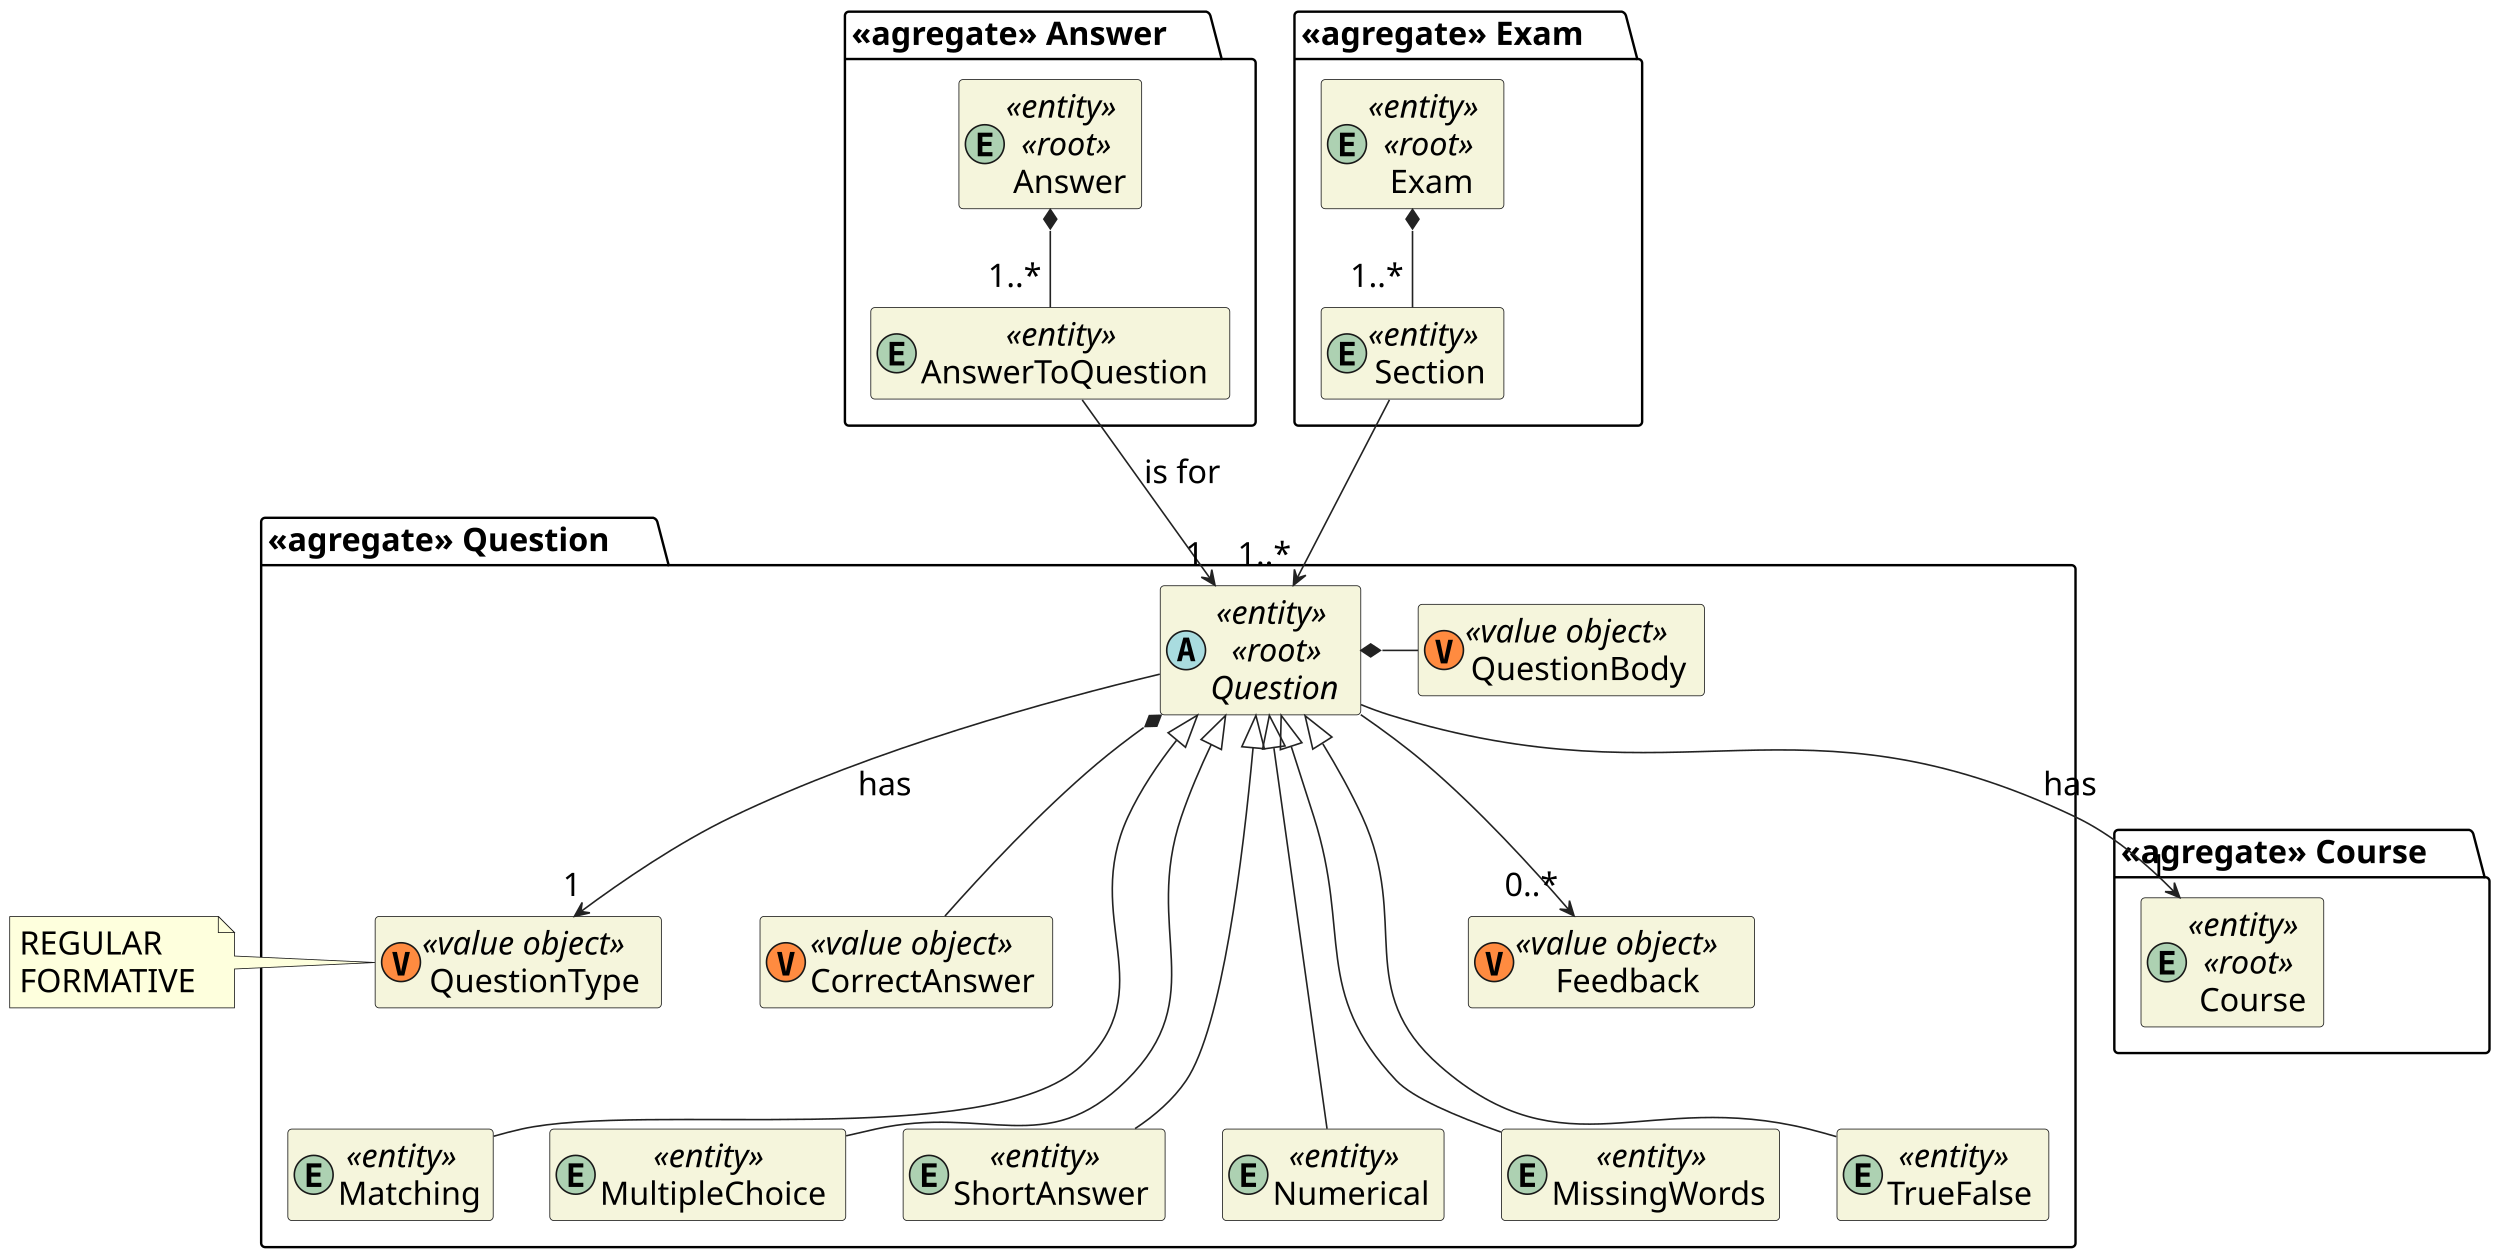
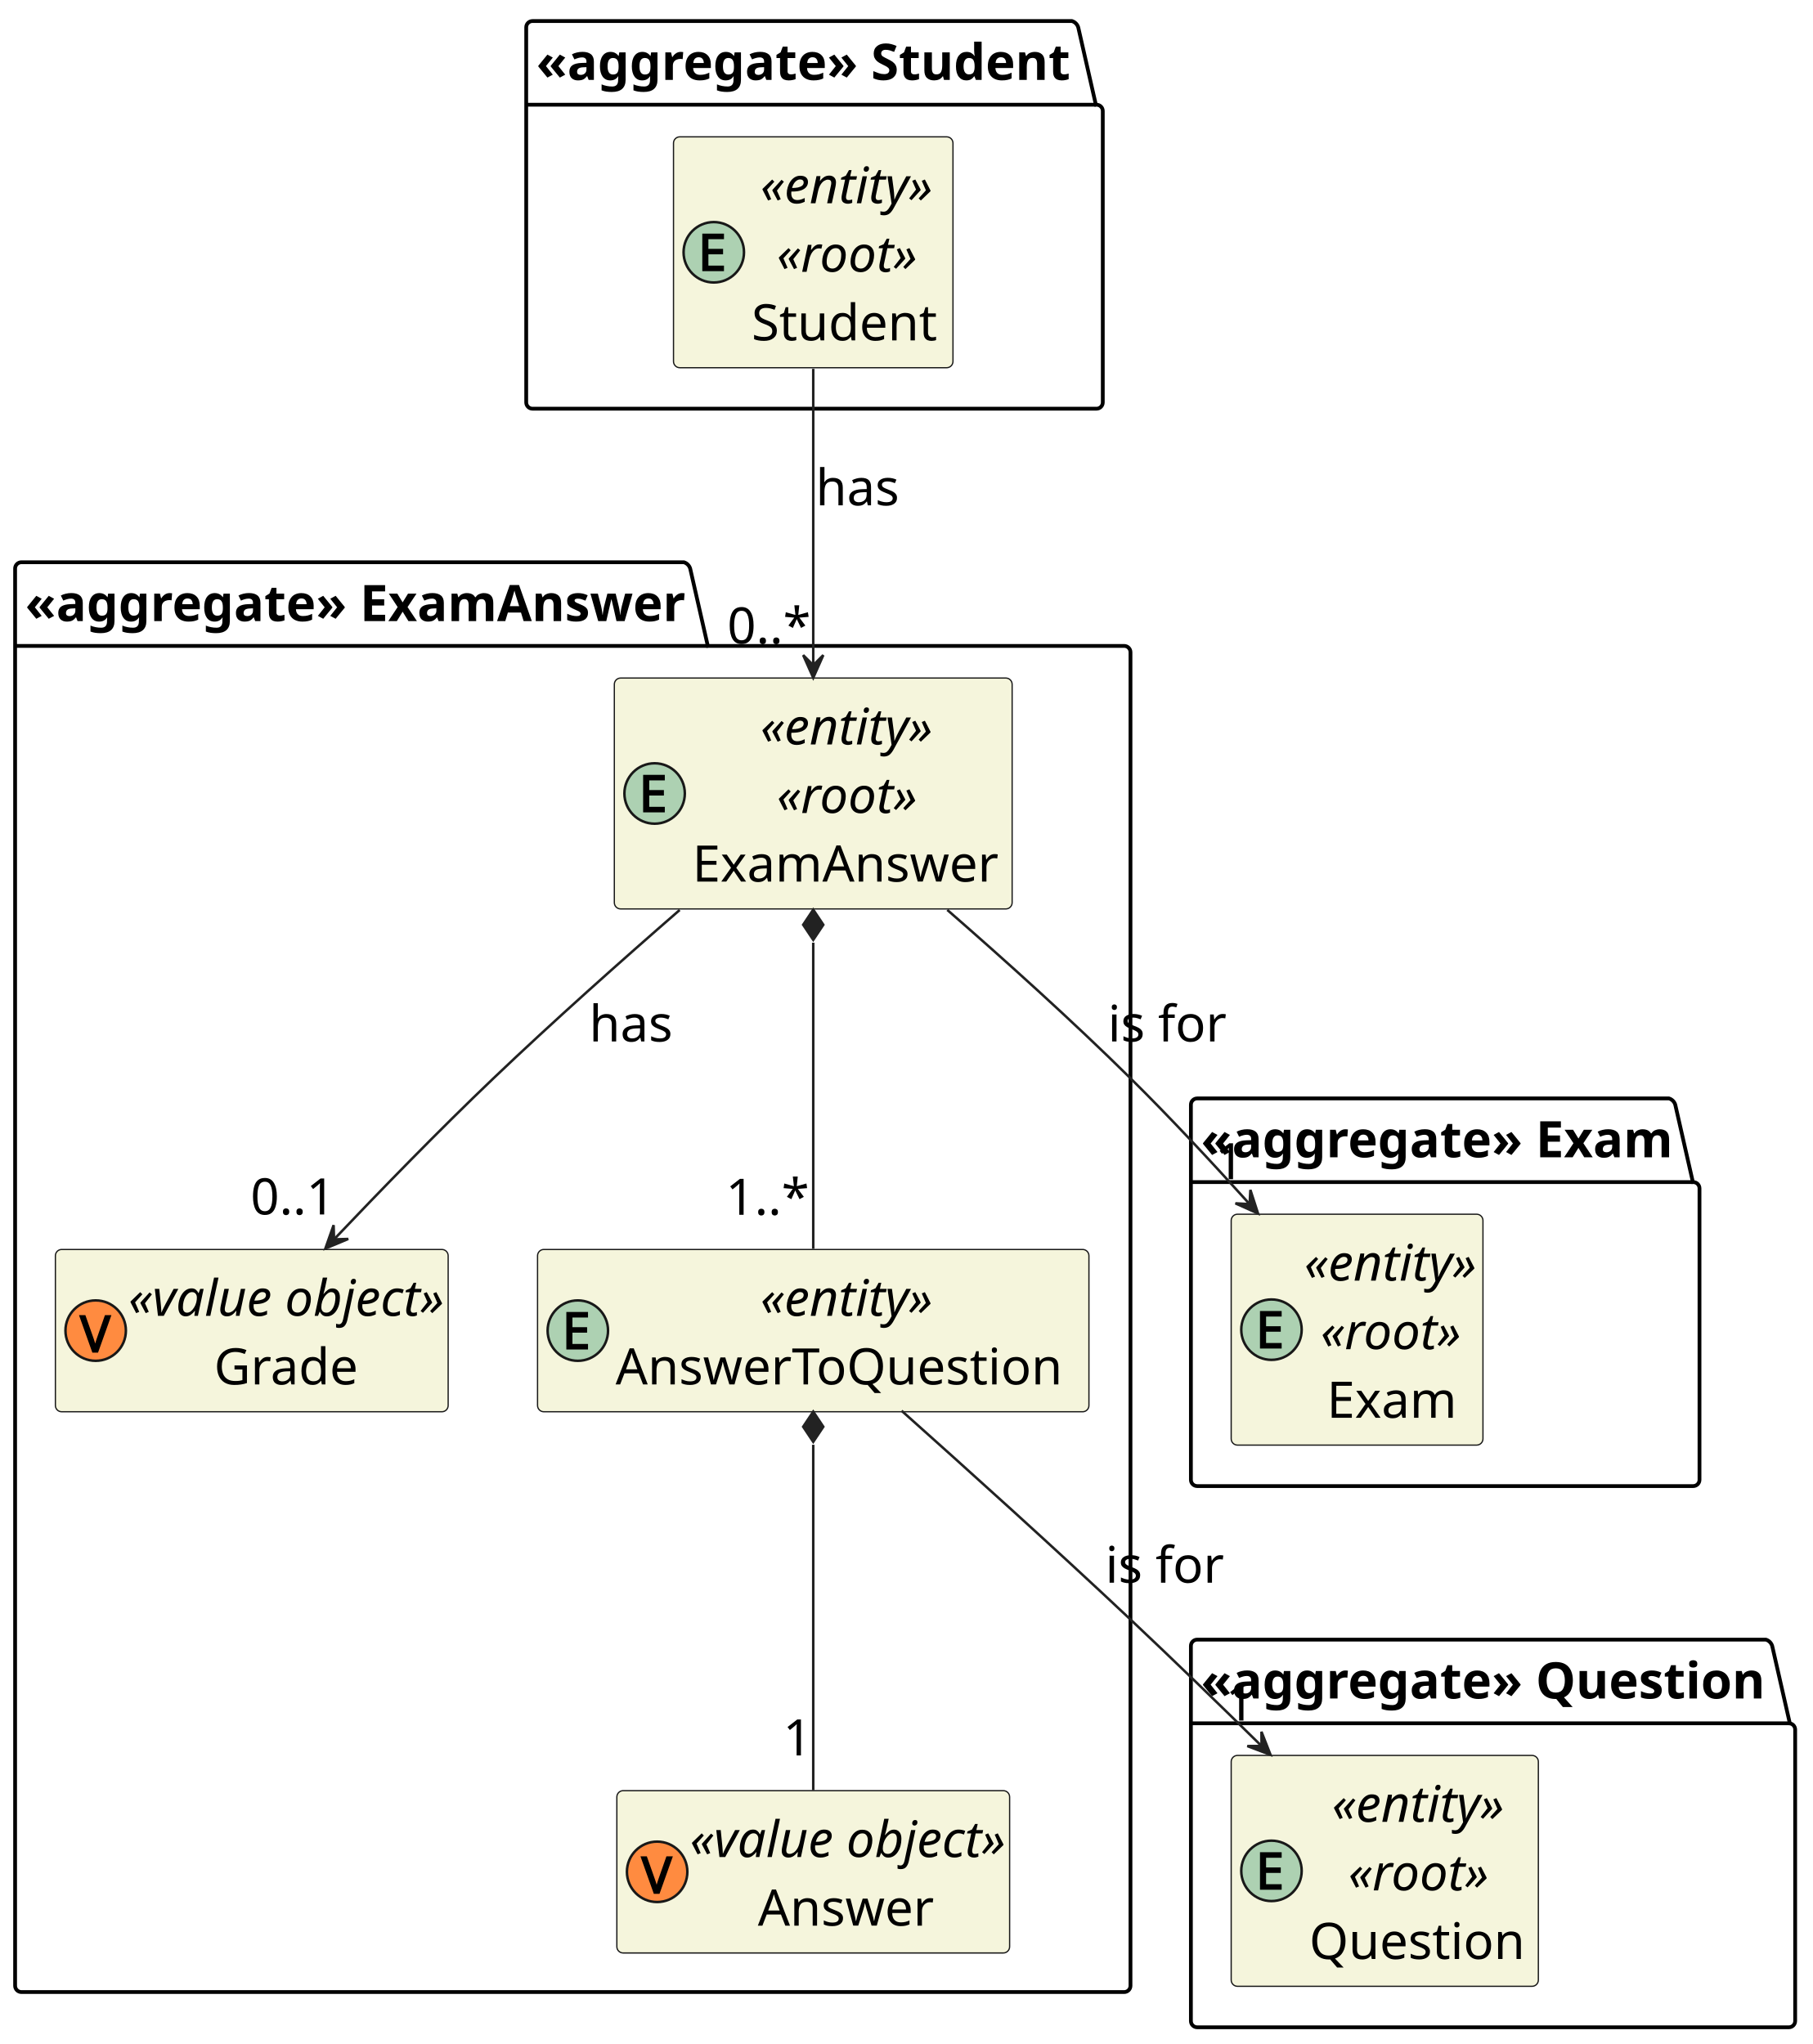
- <svg xmlns="http://www.w3.org/2000/svg" contentStyleType="text/css" height="778px" preserveAspectRatio="none" style="width:1546px;height:778px;background:#FFFFFF;" version="1.1" viewBox="0 0 1546 778" width="1546px" zoomAndPan="magnify">
+ <svg xmlns="http://www.w3.org/2000/svg" contentStyleType="text/css" height="812px" preserveAspectRatio="none" style="width:720px;height:812px;background:#FFFFFF;" version="1.1" viewBox="0 0 720 812" width="720px" zoomAndPan="magnify">
  <defs />
  <g>
-     <g id="cluster_&lt;&lt;agregate&gt;&gt; Question">
-       <path d="M164,320.217 L404,320.217 A3.75,3.75 0 0 1 406.5,322.717 L413.5,349.498 L1281,349.498 A2.5,2.5 0 0 1 1283.5,351.998 L1283.5,768.717 A2.5,2.5 0 0 1 1281,771.217 L164,771.217 A2.5,2.5 0 0 1 161.5,768.717 L161.5,322.717 A2.5,2.5 0 0 1 164,320.217 " fill="none" style="stroke:#000000;stroke-width:1.5;" />
-       <line style="stroke:#000000;stroke-width:1.5;" x1="161.5" x2="413.5" y1="349.498" y2="349.498" />
-       <text fill="#000000" font-family="sans-serif" font-size="20" font-weight="bold" lengthAdjust="spacing" textLength="239" x="165.5" y="340.781">«agregate» Question</text>
+     <g id="cluster_&lt;&lt;aggregate&gt;&gt; Exam">
+       <path d="M475.5,436.36 L662.875,436.36 A3.75,3.75 0 0 1 665.375,438.86 L672.375,469.6 L672.5,469.6 A2.5,2.5 0 0 1 675,472.1 L675,587.86 A2.5,2.5 0 0 1 672.5,590.36 L475.5,590.36 A2.5,2.5 0 0 1 473,587.86 L473,438.86 A2.5,2.5 0 0 1 475.5,436.36 " fill="none" style="stroke:#000000;stroke-width:1.5;" />
+       <line style="stroke:#000000;stroke-width:1.5;" x1="473" x2="672.375" y1="469.6" y2="469.6" />
+       <text fill="#000000" font-family="sans-serif" font-size="20" font-weight="bold" lengthAdjust="spacing" textLength="186.375" x="477" y="459.74">«aggregate» Exam</text>
    </g>
-     <g id="cluster_&lt;&lt;agregate&gt;&gt; Answer">
-       <path d="M525,7.217 L746,7.217 A3.75,3.75 0 0 1 748.5,9.717 L755.5,36.498 L774,36.498 A2.5,2.5 0 0 1 776.5,38.998 L776.5,260.717 A2.5,2.5 0 0 1 774,263.217 L525,263.217 A2.5,2.5 0 0 1 522.5,260.717 L522.5,9.717 A2.5,2.5 0 0 1 525,7.217 " fill="none" style="stroke:#000000;stroke-width:1.5;" />
-       <line style="stroke:#000000;stroke-width:1.5;" x1="522.5" x2="755.5" y1="36.498" y2="36.498" />
-       <text fill="#000000" font-family="sans-serif" font-size="20" font-weight="bold" lengthAdjust="spacing" textLength="220" x="526.5" y="27.781">«agregate» Answer</text>
+     <g id="cluster_&lt;&lt;aggregate&gt;&gt; Student">
+       <path d="M211.5,8.36 L425.75,8.36 A3.75,3.75 0 0 1 428.25,10.86 L435.25,41.6 L435.5,41.6 A2.5,2.5 0 0 1 438,44.1 L438,159.86 A2.5,2.5 0 0 1 435.5,162.36 L211.5,162.36 A2.5,2.5 0 0 1 209,159.86 L209,10.86 A2.5,2.5 0 0 1 211.5,8.36 " fill="none" style="stroke:#000000;stroke-width:1.5;" />
+       <line style="stroke:#000000;stroke-width:1.5;" x1="209" x2="435.25" y1="41.6" y2="41.6" />
+       <text fill="#000000" font-family="sans-serif" font-size="20" font-weight="bold" lengthAdjust="spacing" textLength="213.25" x="213" y="31.74">«aggregate» Student</text>
    </g>
-     <g id="cluster_&lt;&lt;agregate&gt;&gt; Exam">
-       <path d="M803,7.217 L1003,7.217 A3.75,3.75 0 0 1 1005.5,9.717 L1012.5,36.498 L1013,36.498 A2.5,2.5 0 0 1 1015.5,38.998 L1015.5,260.717 A2.5,2.5 0 0 1 1013,263.217 L803,263.217 A2.5,2.5 0 0 1 800.5,260.717 L800.5,9.717 A2.5,2.5 0 0 1 803,7.217 " fill="none" style="stroke:#000000;stroke-width:1.5;" />
-       <line style="stroke:#000000;stroke-width:1.5;" x1="800.5" x2="1012.5" y1="36.498" y2="36.498" />
-       <text fill="#000000" font-family="sans-serif" font-size="20" font-weight="bold" lengthAdjust="spacing" textLength="199" x="804.5" y="27.781">«agregate» Exam</text>
+     <g id="cluster_&lt;&lt;aggregate&gt;&gt; Question">
+       <path d="M475.5,651.36 L701.375,651.36 A3.75,3.75 0 0 1 703.875,653.86 L710.875,684.6 L710.5,684.6 A2.5,2.5 0 0 1 713,687.1 L713,802.86 A2.5,2.5 0 0 1 710.5,805.36 L475.5,805.36 A2.5,2.5 0 0 1 473,802.86 L473,653.86 A2.5,2.5 0 0 1 475.5,651.36 " fill="none" style="stroke:#000000;stroke-width:1.5;" />
+       <line style="stroke:#000000;stroke-width:1.5;" x1="473" x2="710.875" y1="684.6" y2="684.6" />
+       <text fill="#000000" font-family="sans-serif" font-size="20" font-weight="bold" lengthAdjust="spacing" textLength="224.875" x="477" y="674.74">«aggregate» Question</text>
    </g>
-     <g id="cluster_&lt;&lt;agregate&gt;&gt; Course">
-       <path d="M1310,513.217 L1527,513.217 A3.75,3.75 0 0 1 1529.5,515.717 L1536.5,542.498 L1537,542.498 A2.5,2.5 0 0 1 1539.5,544.998 L1539.5,648.717 A2.5,2.5 0 0 1 1537,651.217 L1310,651.217 A2.5,2.5 0 0 1 1307.5,648.717 L1307.5,515.717 A2.5,2.5 0 0 1 1310,513.217 " fill="none" style="stroke:#000000;stroke-width:1.5;" />
-       <line style="stroke:#000000;stroke-width:1.5;" x1="1307.5" x2="1536.5" y1="542.498" y2="542.498" />
-       <text fill="#000000" font-family="sans-serif" font-size="20" font-weight="bold" lengthAdjust="spacing" textLength="216" x="1311.5" y="533.781">«agregate» Course</text>
+     <g id="cluster_&lt;&lt;aggregate&gt;&gt; ExamAnswer">
+       <path d="M8.5,223.36 L271.625,223.36 A3.75,3.75 0 0 1 274.125,225.86 L281.125,256.6 L446.5,256.6 A2.5,2.5 0 0 1 449,259.1 L449,788.86 A2.5,2.5 0 0 1 446.5,791.36 L8.5,791.36 A2.5,2.5 0 0 1 6,788.86 L6,225.86 A2.5,2.5 0 0 1 8.5,223.36 " fill="none" style="stroke:#000000;stroke-width:1.5;" />
+       <line style="stroke:#000000;stroke-width:1.5;" x1="6" x2="281.125" y1="256.6" y2="256.6" />
+       <text fill="#000000" font-family="sans-serif" font-size="20" font-weight="bold" lengthAdjust="spacing" textLength="262.125" x="10" y="246.74">«aggregate» ExamAnswer</text>
+     </g>
+     <g id="elem_Exam">
+       <rect codeLine="41" fill="#F5F5DC" height="91.72" id="Exam" rx="2.5" ry="2.5" style="stroke:#181818;stroke-width:0.5;" width="100" x="489" y="482.36" />
+       <ellipse cx="505" cy="528.22" fill="#ADD1B2" rx="12" ry="12" style="stroke:#181818;stroke-width:1.0;" />
+       <path d="M509.047,535.72 L500.438,535.72 L500.438,520.814 L509.047,520.814 L509.047,523.017 L502.859,523.017 L502.859,526.861 L508.688,526.861 L508.688,529.033 L502.859,529.033 L502.859,533.517 L509.047,533.517 L509.047,535.72 Z " fill="#000000" />
+       <text fill="#000000" font-family="sans-serif" font-size="20" font-style="italic" lengthAdjust="spacing" textLength="70" x="518" y="508.74">«entity»</text>
+       <text fill="#000000" font-family="sans-serif" font-size="20" font-style="italic" lengthAdjust="spacing" textLength="57" x="524.5" y="535.98">«root»</text>
+       <text fill="#000000" font-family="sans-serif" font-size="20" lengthAdjust="spacing" textLength="52" x="527" y="563.22">Exam</text>
+     </g>
+     <g id="elem_Student">
+       <rect codeLine="17" fill="#F5F5DC" height="91.72" id="Student" rx="2.5" ry="2.5" style="stroke:#181818;stroke-width:0.5;" width="111" x="267.5" y="54.36" />
+       <ellipse cx="283.5" cy="100.22" fill="#ADD1B2" rx="12" ry="12" style="stroke:#181818;stroke-width:1.0;" />
+       <path d="M287.547,107.72 L278.938,107.72 L278.938,92.814 L287.547,92.814 L287.547,95.017 L281.359,95.017 L281.359,98.861 L287.188,98.861 L287.188,101.032 L281.359,101.032 L281.359,105.517 L287.547,105.517 L287.547,107.72 Z " fill="#000000" />
+       <text fill="#000000" font-family="sans-serif" font-size="20" font-style="italic" lengthAdjust="spacing" textLength="70" x="302" y="80.74">«entity»</text>
+       <text fill="#000000" font-family="sans-serif" font-size="20" font-style="italic" lengthAdjust="spacing" textLength="57" x="308.5" y="107.98">«root»</text>
+       <text fill="#000000" font-family="sans-serif" font-size="20" lengthAdjust="spacing" textLength="77" x="298.5" y="135.22">Student</text>
    </g>
    <g id="elem_Question">
-       <rect codeLine="33" fill="#F5F5DC" height="79.844" id="Question" rx="2.5" ry="2.5" style="stroke:#181818;stroke-width:0.5;" width="124" x="717.5" y="362.217" />
-       <ellipse cx="733.5" cy="402.139" fill="#A9DCDF" rx="12" ry="12" style="stroke:#181818;stroke-width:1.0;" />
-       <path d="M733.516,396.951 L732.156,402.904 L734.891,402.904 L733.516,396.951 Z M731.766,394.31 L735.281,394.31 L739.219,408.889 L736.344,408.889 L735.438,405.279 L731.578,405.279 L730.703,408.889 L727.828,408.889 L731.766,394.31 Z " fill="#000000" />
-       <text fill="#000000" font-family="sans-serif" font-size="20" font-style="italic" lengthAdjust="spacing" textLength="83" x="752" y="385.781">«entity»</text>
-       <text fill="#000000" font-family="sans-serif" font-size="20" font-style="italic" lengthAdjust="spacing" textLength="64" x="761.5" y="409.062">«root»</text>
-       <text fill="#000000" font-family="sans-serif" font-size="20" font-style="italic" lengthAdjust="spacing" textLength="90" x="748.5" y="432.344">Question</text>
+       <rect codeLine="24" fill="#F5F5DC" height="91.72" id="Question" rx="2.5" ry="2.5" style="stroke:#181818;stroke-width:0.5;" width="122" x="489" y="697.36" />
+       <ellipse cx="505" cy="743.22" fill="#ADD1B2" rx="12" ry="12" style="stroke:#181818;stroke-width:1.0;" />
+       <path d="M509.047,750.72 L500.438,750.72 L500.438,735.814 L509.047,735.814 L509.047,738.017 L502.859,738.017 L502.859,741.861 L508.688,741.861 L508.688,744.033 L502.859,744.033 L502.859,748.517 L509.047,748.517 L509.047,750.72 Z " fill="#000000" />
+       <text fill="#000000" font-family="sans-serif" font-size="20" font-style="italic" lengthAdjust="spacing" textLength="70" x="529" y="723.74">«entity»</text>
+       <text fill="#000000" font-family="sans-serif" font-size="20" font-style="italic" lengthAdjust="spacing" textLength="57" x="535.5" y="750.98">«root»</text>
+       <text fill="#000000" font-family="sans-serif" font-size="20" lengthAdjust="spacing" textLength="88" x="520" y="778.22">Question</text>
    </g>
-     <g id="elem_QuestionBody">
-       <rect codeLine="56" fill="#F5F5DC" height="56.562" id="QuestionBody" rx="2.5" ry="2.5" style="stroke:#181818;stroke-width:0.5;" width="177" x="877" y="373.717" />
-       <ellipse cx="893" cy="401.998" fill="#FF8B40" rx="12" ry="12" style="stroke:#181818;stroke-width:1.0;" />
-       <path d="M893.016,407.842 L895.578,395.67 L898.484,395.67 L895.016,410.248 L891.031,410.248 L887.562,395.67 L890.453,395.67 L893.016,407.842 Z " fill="#000000" />
-       <text fill="#000000" font-family="sans-serif" font-size="20" font-style="italic" lengthAdjust="spacing" textLength="147" x="906" y="397.281">«value object»</text>
-       <text fill="#000000" font-family="sans-serif" font-size="20" lengthAdjust="spacing" textLength="140" x="909.5" y="420.562">QuestionBody</text>
+     <g id="elem_ExamAnswer">
+       <rect codeLine="36" fill="#F5F5DC" height="91.72" id="ExamAnswer" rx="2.5" ry="2.5" style="stroke:#181818;stroke-width:0.5;" width="158" x="244" y="269.36" />
+       <ellipse cx="260" cy="315.22" fill="#ADD1B2" rx="12" ry="12" style="stroke:#181818;stroke-width:1.0;" />
+       <path d="M264.047,322.72 L255.438,322.72 L255.438,307.814 L264.047,307.814 L264.047,310.017 L257.859,310.017 L257.859,313.861 L263.688,313.861 L263.688,316.033 L257.859,316.033 L257.859,320.517 L264.047,320.517 L264.047,322.72 Z " fill="#000000" />
+       <text fill="#000000" font-family="sans-serif" font-size="20" font-style="italic" lengthAdjust="spacing" textLength="70" x="302" y="295.74">«entity»</text>
+       <text fill="#000000" font-family="sans-serif" font-size="20" font-style="italic" lengthAdjust="spacing" textLength="57" x="308.5" y="322.98">«root»</text>
+       <text fill="#000000" font-family="sans-serif" font-size="20" lengthAdjust="spacing" textLength="124" x="275" y="350.22">ExamAnswer</text>
    </g>
-     <g id="elem_CorrectAnswer">
-       <rect codeLine="57" fill="#F5F5DC" height="56.562" id="CorrectAnswer" rx="2.5" ry="2.5" style="stroke:#181818;stroke-width:0.5;" width="181" x="470" y="566.717" />
-       <ellipse cx="486" cy="594.998" fill="#FF8B40" rx="12" ry="12" style="stroke:#181818;stroke-width:1.0;" />
-       <path d="M486.016,600.842 L488.578,588.67 L491.484,588.67 L488.016,603.248 L484.031,603.248 L480.562,588.67 L483.453,588.67 L486.016,600.842 Z " fill="#000000" />
-       <text fill="#000000" font-family="sans-serif" font-size="20" font-style="italic" lengthAdjust="spacing" textLength="147" x="501" y="590.281">«value object»</text>
-       <text fill="#000000" font-family="sans-serif" font-size="20" lengthAdjust="spacing" textLength="147" x="501" y="613.562">CorrectAnswer</text>
+     <g id="elem_Grade">
+       <rect codeLine="38" fill="#F5F5DC" height="64.48" id="Grade" rx="2.5" ry="2.5" style="stroke:#181818;stroke-width:0.5;" width="156" x="22" y="496.36" />
+       <ellipse cx="38" cy="528.6" fill="#FF8B40" rx="12" ry="12" style="stroke:#181818;stroke-width:1.0;" />
+       <path d="M44.25,522.444 L38.938,537.35 L36.688,537.35 L31.375,522.444 L33.906,522.444 L37.203,531.803 Q37.422,532.397 37.578,532.944 Q37.75,533.491 37.875,533.991 Q38.016,534.475 37.812,534.522 Q37.594,534.491 37.734,533.975 Q37.875,533.459 38.047,532.928 Q38.219,532.381 38.422,531.772 L41.688,522.444 L44.25,522.444 Z " fill="#000000" />
+       <text fill="#000000" font-family="sans-serif" font-size="20" font-style="italic" lengthAdjust="spacing" textLength="126" x="51" y="522.74">«value object»</text>
+       <text fill="#000000" font-family="sans-serif" font-size="20" lengthAdjust="spacing" textLength="58" x="85" y="549.98">Grade</text>
    </g>
-     <g id="elem_Matching">
-       <rect codeLine="79" fill="#F5F5DC" height="56.562" id="Matching" rx="2.5" ry="2.5" style="stroke:#181818;stroke-width:0.5;" width="127" x="178" y="698.217" />
-       <ellipse cx="194" cy="726.498" fill="#ADD1B2" rx="12" ry="12" style="stroke:#181818;stroke-width:1.0;" />
-       <path d="M198.719,733.998 L189.641,733.998 L189.641,719.42 L198.719,719.42 L198.719,721.951 L192.516,721.951 L192.516,725.107 L198.141,725.107 L198.141,727.639 L192.516,727.639 L192.516,731.451 L198.719,731.451 L198.719,733.998 Z " fill="#000000" />
-       <text fill="#000000" font-family="sans-serif" font-size="20" font-style="italic" lengthAdjust="spacing" textLength="83" x="214" y="721.781">«entity»</text>
-       <text fill="#000000" font-family="sans-serif" font-size="20" lengthAdjust="spacing" textLength="93" x="209" y="745.062">Matching</text>
-     </g>
-     <g id="elem_MultipleChoice">
-       <rect codeLine="80" fill="#F5F5DC" height="56.562" id="MultipleChoice" rx="2.5" ry="2.5" style="stroke:#181818;stroke-width:0.5;" width="183" x="340" y="698.217" />
-       <ellipse cx="356" cy="726.498" fill="#ADD1B2" rx="12" ry="12" style="stroke:#181818;stroke-width:1.0;" />
-       <path d="M360.719,733.998 L351.641,733.998 L351.641,719.42 L360.719,719.42 L360.719,721.951 L354.516,721.951 L354.516,725.107 L360.141,725.107 L360.141,727.639 L354.516,727.639 L354.516,731.451 L360.719,731.451 L360.719,733.998 Z " fill="#000000" />
-       <text fill="#000000" font-family="sans-serif" font-size="20" font-style="italic" lengthAdjust="spacing" textLength="83" x="404" y="721.781">«entity»</text>
-       <text fill="#000000" font-family="sans-serif" font-size="20" lengthAdjust="spacing" textLength="149" x="371" y="745.062">MultipleChoice</text>
-     </g>
-     <g id="elem_ShortAnswer">
-       <rect codeLine="81" fill="#F5F5DC" height="56.562" id="ShortAnswer" rx="2.5" ry="2.5" style="stroke:#181818;stroke-width:0.5;" width="162" x="558.5" y="698.217" />
-       <ellipse cx="574.5" cy="726.498" fill="#ADD1B2" rx="12" ry="12" style="stroke:#181818;stroke-width:1.0;" />
-       <path d="M579.219,733.998 L570.141,733.998 L570.141,719.42 L579.219,719.42 L579.219,721.951 L573.016,721.951 L573.016,725.107 L578.641,725.107 L578.641,727.639 L573.016,727.639 L573.016,731.451 L579.219,731.451 L579.219,733.998 Z " fill="#000000" />
-       <text fill="#000000" font-family="sans-serif" font-size="20" font-style="italic" lengthAdjust="spacing" textLength="83" x="612" y="721.781">«entity»</text>
-       <text fill="#000000" font-family="sans-serif" font-size="20" lengthAdjust="spacing" textLength="128" x="589.5" y="745.062">ShortAnswer</text>
-     </g>
-     <g id="elem_Numerical">
-       <rect codeLine="82" fill="#F5F5DC" height="56.562" id="Numerical" rx="2.5" ry="2.5" style="stroke:#181818;stroke-width:0.5;" width="137" x="756" y="698.217" />
-       <ellipse cx="772" cy="726.498" fill="#ADD1B2" rx="12" ry="12" style="stroke:#181818;stroke-width:1.0;" />
-       <path d="M776.719,733.998 L767.641,733.998 L767.641,719.42 L776.719,719.42 L776.719,721.951 L770.516,721.951 L770.516,725.107 L776.141,725.107 L776.141,727.639 L770.516,727.639 L770.516,731.451 L776.719,731.451 L776.719,733.998 Z " fill="#000000" />
-       <text fill="#000000" font-family="sans-serif" font-size="20" font-style="italic" lengthAdjust="spacing" textLength="83" x="797" y="721.781">«entity»</text>
-       <text fill="#000000" font-family="sans-serif" font-size="20" lengthAdjust="spacing" textLength="103" x="787" y="745.062">Numerical</text>
-     </g>
-     <g id="elem_MissingWords">
-       <rect codeLine="83" fill="#F5F5DC" height="56.562" id="MissingWords" rx="2.5" ry="2.5" style="stroke:#181818;stroke-width:0.5;" width="172" x="928.5" y="698.217" />
-       <ellipse cx="944.5" cy="726.498" fill="#ADD1B2" rx="12" ry="12" style="stroke:#181818;stroke-width:1.0;" />
-       <path d="M949.219,733.998 L940.141,733.998 L940.141,719.42 L949.219,719.42 L949.219,721.951 L943.016,721.951 L943.016,725.107 L948.641,725.107 L948.641,727.639 L943.016,727.639 L943.016,731.451 L949.219,731.451 L949.219,733.998 Z " fill="#000000" />
-       <text fill="#000000" font-family="sans-serif" font-size="20" font-style="italic" lengthAdjust="spacing" textLength="83" x="987" y="721.781">«entity»</text>
-       <text fill="#000000" font-family="sans-serif" font-size="20" lengthAdjust="spacing" textLength="138" x="959.5" y="745.062">MissingWords</text>
-     </g>
-     <g id="elem_TrueFalse">
-       <rect codeLine="84" fill="#F5F5DC" height="56.562" id="TrueFalse" rx="2.5" ry="2.5" style="stroke:#181818;stroke-width:0.5;" width="131" x="1136" y="698.217" />
-       <ellipse cx="1152" cy="726.498" fill="#ADD1B2" rx="12" ry="12" style="stroke:#181818;stroke-width:1.0;" />
-       <path d="M1156.719,733.998 L1147.641,733.998 L1147.641,719.42 L1156.719,719.42 L1156.719,721.951 L1150.516,721.951 L1150.516,725.107 L1156.141,725.107 L1156.141,727.639 L1150.516,727.639 L1150.516,731.451 L1156.719,731.451 L1156.719,733.998 Z " fill="#000000" />
-       <text fill="#000000" font-family="sans-serif" font-size="20" font-style="italic" lengthAdjust="spacing" textLength="83" x="1174" y="721.781">«entity»</text>
-       <text fill="#000000" font-family="sans-serif" font-size="20" lengthAdjust="spacing" textLength="97" x="1167" y="745.062">TrueFalse</text>
-     </g>
-     <g id="elem_QuestionType">
-       <rect codeLine="58" fill="#F5F5DC" height="56.562" id="QuestionType" rx="2.5" ry="2.5" style="stroke:#181818;stroke-width:0.5;" width="177" x="232" y="566.717" />
-       <ellipse cx="248" cy="594.998" fill="#FF8B40" rx="12" ry="12" style="stroke:#181818;stroke-width:1.0;" />
-       <path d="M248.016,600.842 L250.578,588.67 L253.484,588.67 L250.016,603.248 L246.031,603.248 L242.562,588.67 L245.453,588.67 L248.016,600.842 Z " fill="#000000" />
-       <text fill="#000000" font-family="sans-serif" font-size="20" font-style="italic" lengthAdjust="spacing" textLength="147" x="261" y="590.281">«value object»</text>
-       <text fill="#000000" font-family="sans-serif" font-size="20" lengthAdjust="spacing" textLength="138" x="265.5" y="613.562">QuestionType</text>
-     </g>
-     <g id="elem_Feedback">
-       <rect codeLine="59" fill="#F5F5DC" height="56.562" id="Feedback" rx="2.5" ry="2.5" style="stroke:#181818;stroke-width:0.5;" width="177" x="908" y="566.717" />
-       <ellipse cx="924" cy="594.998" fill="#FF8B40" rx="12" ry="12" style="stroke:#181818;stroke-width:1.0;" />
-       <path d="M924.016,600.842 L926.578,588.67 L929.484,588.67 L926.016,603.248 L922.031,603.248 L918.562,588.67 L921.453,588.67 L924.016,600.842 Z " fill="#000000" />
-       <text fill="#000000" font-family="sans-serif" font-size="20" font-style="italic" lengthAdjust="spacing" textLength="147" x="937" y="590.281">«value object»</text>
-       <text fill="#000000" font-family="sans-serif" font-size="20" lengthAdjust="spacing" textLength="97" x="962" y="613.562">Feedback</text>
+     <g id="elem_AnswerToQuestion">
+       <rect codeLine="42" fill="#F5F5DC" height="64.48" id="AnswerToQuestion" rx="2.5" ry="2.5" style="stroke:#181818;stroke-width:0.5;" width="219" x="213.5" y="496.36" />
+       <ellipse cx="229.5" cy="528.6" fill="#ADD1B2" rx="12" ry="12" style="stroke:#181818;stroke-width:1.0;" />
+       <path d="M233.547,536.1 L224.938,536.1 L224.938,521.194 L233.547,521.194 L233.547,523.397 L227.359,523.397 L227.359,527.241 L233.188,527.241 L233.188,529.413 L227.359,529.413 L227.359,533.897 L233.547,533.897 L233.547,536.1 Z " fill="#000000" />
+       <text fill="#000000" font-family="sans-serif" font-size="20" font-style="italic" lengthAdjust="spacing" textLength="70" x="302" y="522.74">«entity»</text>
+       <text fill="#000000" font-family="sans-serif" font-size="20" lengthAdjust="spacing" textLength="185" x="244.5" y="549.98">AnswerToQuestion</text>
    </g>
    <g id="elem_Answer">
-       <rect codeLine="34" fill="#F5F5DC" height="79.844" id="Answer" rx="2.5" ry="2.5" style="stroke:#181818;stroke-width:0.5;" width="113" x="593" y="49.217" />
-       <ellipse cx="609" cy="89.139" fill="#ADD1B2" rx="12" ry="12" style="stroke:#181818;stroke-width:1.0;" />
-       <path d="M613.719,96.639 L604.641,96.639 L604.641,82.061 L613.719,82.061 L613.719,84.592 L607.516,84.592 L607.516,87.748 L613.141,87.748 L613.141,90.279 L607.516,90.279 L607.516,94.092 L613.719,94.092 L613.719,96.639 Z " fill="#000000" />
-       <text fill="#000000" font-family="sans-serif" font-size="20" font-style="italic" lengthAdjust="spacing" textLength="83" x="622" y="72.781">«entity»</text>
-       <text fill="#000000" font-family="sans-serif" font-size="20" font-style="italic" lengthAdjust="spacing" textLength="64" x="631.5" y="96.062">«root»</text>
-       <text fill="#000000" font-family="sans-serif" font-size="20" lengthAdjust="spacing" textLength="74" x="626.5" y="119.344">Answer</text>
+       <rect codeLine="39" fill="#F5F5DC" height="64.48" id="Answer" rx="2.5" ry="2.5" style="stroke:#181818;stroke-width:0.5;" width="156" x="245" y="711.36" />
+       <ellipse cx="261" cy="743.6" fill="#FF8B40" rx="12" ry="12" style="stroke:#181818;stroke-width:1.0;" />
+       <path d="M267.25,737.444 L261.938,752.35 L259.688,752.35 L254.375,737.444 L256.906,737.444 L260.203,746.803 Q260.422,747.397 260.578,747.944 Q260.75,748.491 260.875,748.991 Q261.016,749.475 260.812,749.522 Q260.594,749.491 260.734,748.975 Q260.875,748.459 261.047,747.928 Q261.219,747.381 261.422,746.772 L264.688,737.444 L267.25,737.444 Z " fill="#000000" />
+       <text fill="#000000" font-family="sans-serif" font-size="20" font-style="italic" lengthAdjust="spacing" textLength="126" x="274" y="737.74">«value object»</text>
+       <text fill="#000000" font-family="sans-serif" font-size="20" lengthAdjust="spacing" textLength="72" x="301" y="764.98">Answer</text>
    </g>
-     <g id="elem_AnswerToQuestion">
-       <rect codeLine="35" fill="#F5F5DC" height="56.562" id="AnswerToQuestion" rx="2.5" ry="2.5" style="stroke:#181818;stroke-width:0.5;" width="222" x="538.5" y="190.217" />
-       <ellipse cx="554.5" cy="218.498" fill="#ADD1B2" rx="12" ry="12" style="stroke:#181818;stroke-width:1.0;" />
-       <path d="M559.219,225.998 L550.141,225.998 L550.141,211.42 L559.219,211.42 L559.219,213.951 L553.016,213.951 L553.016,217.107 L558.641,217.107 L558.641,219.639 L553.016,219.639 L553.016,223.451 L559.219,223.451 L559.219,225.998 Z " fill="#000000" />
-       <text fill="#000000" font-family="sans-serif" font-size="20" font-style="italic" lengthAdjust="spacing" textLength="83" x="622" y="213.781">«entity»</text>
-       <text fill="#000000" font-family="sans-serif" font-size="20" lengthAdjust="spacing" textLength="188" x="569.5" y="237.062">AnswerToQuestion</text>
+     <g id="link_Student_ExamAnswer">
+       <path codeLine="44" d="M323,146.53 C323,180.98 323,228.43 323,264.08 " fill="none" id="Student-to-ExamAnswer" style="stroke:#222222;stroke-width:1.0;" />
+       <polygon fill="#222222" points="323,269.25,327,260.25,323,264.25,319,260.25,323,269.25" style="stroke:#222222;stroke-width:1.0;" />
+       <text fill="#000000" font-family="sans-serif" font-size="20" lengthAdjust="spacing" textLength="34" x="324" y="200.74">has</text>
+       <text fill="#000000" font-family="sans-serif" font-size="20" lengthAdjust="spacing" textLength="32" x="288.85" y="255.655">0..*</text>
    </g>
-     <g id="elem_Exam">
-       <rect codeLine="50" fill="#F5F5DC" height="79.844" id="Exam" rx="2.5" ry="2.5" style="stroke:#181818;stroke-width:0.5;" width="113" x="817" y="49.217" />
-       <ellipse cx="833" cy="89.139" fill="#ADD1B2" rx="12" ry="12" style="stroke:#181818;stroke-width:1.0;" />
-       <path d="M837.719,96.639 L828.641,96.639 L828.641,82.061 L837.719,82.061 L837.719,84.592 L831.516,84.592 L831.516,87.748 L837.141,87.748 L837.141,90.279 L831.516,90.279 L831.516,94.092 L837.719,94.092 L837.719,96.639 Z " fill="#000000" />
-       <text fill="#000000" font-family="sans-serif" font-size="20" font-style="italic" lengthAdjust="spacing" textLength="83" x="846" y="72.781">«entity»</text>
-       <text fill="#000000" font-family="sans-serif" font-size="20" font-style="italic" lengthAdjust="spacing" textLength="64" x="855.5" y="96.062">«root»</text>
-       <text fill="#000000" font-family="sans-serif" font-size="20" lengthAdjust="spacing" textLength="56" x="859.5" y="119.344">Exam</text>
+     <g id="link_ExamAnswer_Exam">
+       <path codeLine="45" d="M376.24,361.47 C399.14,381.43 425.9,405.52 449,428.36 C464.84,444.02 481.43,461.83 496,478 " fill="none" id="ExamAnswer-to-Exam" style="stroke:#222222;stroke-width:1.0;" />
+       <polygon fill="#222222" points="499.66,482.07,496.63,472.699,496.322,478.347,490.674,478.039,499.66,482.07" style="stroke:#222222;stroke-width:1.0;" />
+       <text fill="#000000" font-family="sans-serif" font-size="20" lengthAdjust="spacing" textLength="50" x="440" y="413.74">is for</text>
+       <text fill="#000000" font-family="sans-serif" font-size="20" lengthAdjust="spacing" textLength="11" x="482.635" y="468.451">1</text>
    </g>
-     <g id="elem_Section">
-       <rect codeLine="51" fill="#F5F5DC" height="56.562" id="Section" rx="2.5" ry="2.5" style="stroke:#181818;stroke-width:0.5;" width="113" x="817" y="190.217" />
-       <ellipse cx="833" cy="218.498" fill="#ADD1B2" rx="12" ry="12" style="stroke:#181818;stroke-width:1.0;" />
-       <path d="M837.719,225.998 L828.641,225.998 L828.641,211.42 L837.719,211.42 L837.719,213.951 L831.516,213.951 L831.516,217.107 L837.141,217.107 L837.141,219.639 L831.516,219.639 L831.516,223.451 L837.719,223.451 L837.719,225.998 Z " fill="#000000" />
-       <text fill="#000000" font-family="sans-serif" font-size="20" font-style="italic" lengthAdjust="spacing" textLength="83" x="846" y="213.781">«entity»</text>
-       <text fill="#000000" font-family="sans-serif" font-size="20" lengthAdjust="spacing" textLength="75" x="850" y="237.062">Section</text>
-     </g>
-     <g id="elem_Course">
-       <rect codeLine="48" fill="#F5F5DC" height="79.844" id="Course" rx="2.5" ry="2.5" style="stroke:#181818;stroke-width:0.5;" width="113" x="1324" y="555.217" />
-       <ellipse cx="1340" cy="595.139" fill="#ADD1B2" rx="12" ry="12" style="stroke:#181818;stroke-width:1.0;" />
-       <path d="M1344.719,602.639 L1335.641,602.639 L1335.641,588.061 L1344.719,588.061 L1344.719,590.592 L1338.516,590.592 L1338.516,593.748 L1344.141,593.748 L1344.141,596.279 L1338.516,596.279 L1338.516,600.092 L1344.719,600.092 L1344.719,602.639 Z " fill="#000000" />
-       <text fill="#000000" font-family="sans-serif" font-size="20" font-style="italic" lengthAdjust="spacing" textLength="83" x="1353" y="578.781">«entity»</text>
-       <text fill="#000000" font-family="sans-serif" font-size="20" font-style="italic" lengthAdjust="spacing" textLength="64" x="1362.5" y="602.062">«root»</text>
-       <text fill="#000000" font-family="sans-serif" font-size="20" lengthAdjust="spacing" textLength="69" x="1360" y="625.344">Course</text>
-     </g>
-     <g id="elem_GMN25">
-       <path d="M6,566.717 L6,623.279 A0,0 0 0 0 6,623.279 L145,623.279 A0,0 0 0 0 145,623.279 L145,599.217 L231.91,595.217 L145,591.217 L145,576.717 L135,566.717 L6,566.717 A0,0 0 0 0 6,566.717 " fill="#FEFFDD" style="stroke:#181818;stroke-width:0.5;" />
-       <path d="M135,566.717 L135,576.717 L145,576.717 L135,566.717 " fill="#FEFFDD" style="stroke:#181818;stroke-width:0.5;" />
-       <text fill="#000000" font-family="sans-serif" font-size="20" lengthAdjust="spacing" textLength="97" x="12" y="590.281">REGULAR</text>
-       <text fill="#000000" font-family="sans-serif" font-size="20" lengthAdjust="spacing" textLength="118" x="12" y="613.562">FORMATIVE</text>
-     </g>
-     <g id="link_Answer_AnswerToQuestion">
-       <path codeLine="37" d="M649.5,142.807 C649.5,159.027 649.5,176.237 649.5,190.077 " fill="none" id="Answer-backto-AnswerToQuestion" style="stroke:#222222;stroke-width:1.0;" />
-       <polygon fill="#222222" points="649.5,129.507,645.5,135.507,649.5,141.507,653.5,135.507,649.5,129.507" style="stroke:#222222;stroke-width:1.0;" />
-       <text fill="#000000" font-family="sans-serif" font-size="20" lengthAdjust="spacing" textLength="35" x="610.891" y="177.436">1..*</text>
-     </g>
-     <g id="link_Exam_Section">
-       <path codeLine="53" d="M873.5,142.807 C873.5,159.027 873.5,176.237 873.5,190.077 " fill="none" id="Exam-backto-Section" style="stroke:#222222;stroke-width:1.0;" />
-       <polygon fill="#222222" points="873.5,129.507,869.5,135.507,873.5,141.507,877.5,135.507,873.5,129.507" style="stroke:#222222;stroke-width:1.0;" />
-       <text fill="#000000" font-family="sans-serif" font-size="20" lengthAdjust="spacing" textLength="35" x="834.891" y="177.436">1..*</text>
-     </g>
-     <g id="link_Section_Question">
-       <path codeLine="54" d="M859.22,247.287 C844.08,276.517 819.95,323.107 802.2,357.387 " fill="none" id="Section-to-Question" style="stroke:#222222;stroke-width:1.0;" />
-       <polygon fill="#222222" points="799.85,361.927,807.548,355.783,802.154,357.49,800.448,352.096,799.85,361.927" style="stroke:#222222;stroke-width:1.0;" />
-       <text fill="#000000" font-family="sans-serif" font-size="20" lengthAdjust="spacing" textLength="35" x="765.286" y="349.594">1..*</text>
-     </g>
-     <g id="link_Question_QuestionBody">
-       <path codeLine="66" d="M854.87,402.217 C862.23,402.217 869.59,402.217 876.95,402.217 " fill="none" id="Question-backto-QuestionBody" style="stroke:#222222;stroke-width:1.0;" />
-       <polygon fill="#222222" points="841.62,402.217,847.62,406.217,853.62,402.217,847.62,398.217,841.62,402.217" style="stroke:#222222;stroke-width:1.0;" />
-     </g>
-     <g id="link_Question_CorrectAnswer">
-       <path codeLine="67" d="M707.23,449.927 C697.34,457.087 687.5,464.627 678.5,472.217 C643.36,501.857 607.23,540.677 584.36,566.477 " fill="none" id="Question-backto-CorrectAnswer" style="stroke:#222222;stroke-width:1.0;" />
-       <polygon fill="#222222" points="717.95,442.337,710.742,442.545,708.162,449.279,715.37,449.071,717.95,442.337" style="stroke:#222222;stroke-width:1.0;" />
-     </g>
-     <g id="link_Question_QuestionType">
-       <path codeLine="68" d="M717.22,416.907 C649.89,433.007 540.41,462.987 452.5,505.217 C419.29,521.167 384.88,544.637 359.52,563.467 " fill="none" id="Question-to-QuestionType" style="stroke:#222222;stroke-width:1.0;" />
-       <polygon fill="#222222" points="355.21,566.687,364.81,564.487,359.21,563.687,360.01,558.087,355.21,566.687" style="stroke:#222222;stroke-width:1.0;" />
-       <text fill="#000000" font-family="sans-serif" font-size="20" lengthAdjust="spacing" textLength="35" x="530.5" y="491.781">has</text>
-       <text fill="#000000" font-family="sans-serif" font-size="20" lengthAdjust="spacing" textLength="13" x="348.028" y="554.069">1</text>
-     </g>
-     <g id="link_Question_Matching">
-       <path codeLine="70" d="M727.58,457.797 C716.14,472.297 705.17,488.577 697.5,505.217 C668.36,568.477 719.53,611.817 668.5,659.217 C611.8,711.867 398.01,681.347 322.5,698.217 C316.85,699.477 311.04,700.997 305.25,702.657 " fill="none" id="Question-backto-Matching" style="stroke:#222222;stroke-width:1.0;" />
-       <polygon fill="none" points="722.35,453.137,740.53,442.267,733.1,462.107,722.35,453.137" style="stroke:#222222;stroke-width:1.0;" />
-     </g>
-     <g id="link_Question_MultipleChoice">
-       <path codeLine="71" d="M749.01,460.477 C742.21,474.807 735.54,490.337 730.5,505.217 C706.75,575.307 749.21,616.267 696.5,668.217 C646.53,717.477 610.01,683.037 541.5,698.217 C535.54,699.537 529.41,700.937 523.24,702.387 " fill="none" id="Question-backto-MultipleChoice" style="stroke:#222222;stroke-width:1.0;" />
-       <polygon fill="none" points="742.75,457.327,757.88,442.487,755.31,463.517,742.75,457.327" style="stroke:#222222;stroke-width:1.0;" />
-     </g>
-     <g id="link_Question_ShortAnswer">
-       <path codeLine="72" d="M774.89,462.527 C768.67,530.137 755.72,635.517 733.5,668.217 C725.44,680.087 714.03,689.937 701.93,697.927 " fill="none" id="Question-backto-ShortAnswer" style="stroke:#222222;stroke-width:1.0;" />
-       <polygon fill="none" points="767.93,461.777,776.65,442.467,781.88,462.997,767.93,461.777" style="stroke:#222222;stroke-width:1.0;" />
-     </g>
-     <g id="link_Question_Numerical">
-       <path codeLine="73" d="M787.79,462.667 C797.57,532.687 813.38,646.057 820.64,698.047 " fill="none" id="Question-backto-Numerical" style="stroke:#222222;stroke-width:1.0;" />
-       <polygon fill="none" points="780.8,463.217,784.97,442.437,794.67,461.277,780.8,463.217" style="stroke:#222222;stroke-width:1.0;" />
-     </g>
-     <g id="link_Question_MissingWords">
-       <path codeLine="74" d="M798.53,461.697 C803.13,475.927 808.01,491.117 812.5,505.217 C835.52,577.547 811.48,612.937 863.5,668.217 C873.45,678.787 900.04,690.207 928.18,700.067 " fill="none" id="Question-backto-MissingWords" style="stroke:#222222;stroke-width:1.0;" />
-       <polygon fill="none" points="791.79,463.607,792.28,442.417,805.11,459.287,791.79,463.607" style="stroke:#222222;stroke-width:1.0;" />
-     </g>
-     <g id="link_Question_TrueFalse">
-       <path codeLine="75" d="M818.04,459.997 C826.82,474.367 835.58,490.037 842.5,505.217 C872.24,570.447 836.56,611.997 890.5,659.217 C967.86,726.927 1018.76,673.317 1118.5,698.217 C1124.1,699.617 1129.86,701.207 1135.62,702.897 " fill="none" id="Question-backto-TrueFalse" style="stroke:#222222;stroke-width:1.0;" />
-       <polygon fill="none" points="811.83,463.267,807.06,442.627,823.67,455.787,811.83,463.267" style="stroke:#222222;stroke-width:1.0;" />
-     </g>
-     <g id="link_Question_Course">
-       <path codeLine="77" d="M841.64,435.747 C847.58,438.177 853.6,440.387 859.5,442.217 C1041.47,498.617 1111.54,423.217 1283.5,505.217 C1306.32,516.097 1327.54,534.197 1344.27,551.247 " fill="none" id="Question-to-Course" style="stroke:#222222;stroke-width:1.0;" />
-       <polygon fill="#222222" points="1347.99,555.087,1344.622,545.832,1344.519,551.488,1338.863,551.385,1347.99,555.087" style="stroke:#222222;stroke-width:1.0;" />
-       <text fill="#000000" font-family="sans-serif" font-size="20" lengthAdjust="spacing" textLength="35" x="1263.5" y="491.781">has</text>
-       <text fill="#000000" font-family="sans-serif" font-size="20" lengthAdjust="spacing" textLength="13" x="1328.773" y="542.458">1</text>
+     <g id="link_ExamAnswer_Grade">
+       <path codeLine="46" d="M269.96,361.5 C246.87,381.57 219.72,405.74 196,428.36 C174.4,448.96 151.07,472.98 132.81,492.2 " fill="none" id="ExamAnswer-to-Grade" style="stroke:#222222;stroke-width:1.0;" />
+       <polygon fill="#222222" points="129.23,495.98,138.319,492.185,132.664,492.346,132.504,486.691,129.23,495.98" style="stroke:#222222;stroke-width:1.0;" />
+       <text fill="#000000" font-family="sans-serif" font-size="20" lengthAdjust="spacing" textLength="34" x="234" y="413.74">has</text>
+       <text fill="#000000" font-family="sans-serif" font-size="20" lengthAdjust="spacing" textLength="32" x="99.504" y="482.454">0..1</text>
    </g>
    <g id="link_AnswerToQuestion_Question">
-       <path codeLine="86" d="M669.24,247.287 C690.27,276.637 723.83,323.487 748.41,357.807 " fill="none" id="AnswerToQuestion-to-Question" style="stroke:#222222;stroke-width:1.0;" />
-       <polygon fill="#222222" points="751.36,361.927,749.374,352.28,748.45,357.861,742.869,356.937,751.36,361.927" style="stroke:#222222;stroke-width:1.0;" />
-       <text fill="#000000" font-family="sans-serif" font-size="20" lengthAdjust="spacing" textLength="49" x="707.5" y="298.781">is for</text>
-       <text fill="#000000" font-family="sans-serif" font-size="20" lengthAdjust="spacing" textLength="13" x="733.056" y="349.594">1</text>
+       <path codeLine="48" d="M358.1,560.44 C383.57,583.16 418.72,614.84 449,643.36 C466.12,659.48 484.56,677.39 500.94,693.5 " fill="none" id="AnswerToQuestion-to-Question" style="stroke:#222222;stroke-width:1.0;" />
+       <polygon fill="#222222" points="504.62,697.12,501.029,687.949,501.063,693.606,495.406,693.64,504.62,697.12" style="stroke:#222222;stroke-width:1.0;" />
+       <text fill="#000000" font-family="sans-serif" font-size="20" lengthAdjust="spacing" textLength="50" x="439" y="628.74">is for</text>
+       <text fill="#000000" font-family="sans-serif" font-size="20" lengthAdjust="spacing" textLength="11" x="486.783" y="683.507">1</text>
    </g>
-     <g id="link_Question_Feedback">
-       <path codeLine="87" d="M841.51,441.967 C855.11,451.327 869.12,461.687 881.5,472.217 C914.33,500.147 947.66,536.577 969.92,562.337 " fill="none" id="Question-to-Feedback" style="stroke:#222222;stroke-width:1.0;" />
-       <polygon fill="#222222" points="973.4,566.377,970.542,556.952,970.131,562.594,964.489,562.183,973.4,566.377" style="stroke:#222222;stroke-width:1.0;" />
-       <text fill="#000000" font-family="sans-serif" font-size="20" lengthAdjust="spacing" textLength="35" x="930.407" y="554.07">0..*</text>
+     <g id="link_AnswerToQuestion_Answer">
+       <path codeLine="49" d="M323,573.94 C323,615.03 323,674.96 323,711.15 " fill="none" id="AnswerToQuestion-backto-Answer" style="stroke:#222222;stroke-width:1.0;" />
+       <polygon fill="#222222" points="323,560.79,319,566.79,323,572.79,327,566.79,323,560.79" style="stroke:#222222;stroke-width:1.0;" />
+       <text fill="#000000" font-family="sans-serif" font-size="20" lengthAdjust="spacing" textLength="11" x="311.02" y="697.366">1</text>
+     </g>
+     <g id="link_ExamAnswer_AnswerToQuestion">
+       <path codeLine="51" d="M323,374.49 C323,413.79 323,464.15 323,496.1 " fill="none" id="ExamAnswer-backto-AnswerToQuestion" style="stroke:#222222;stroke-width:1.0;" />
+       <polygon fill="#222222" points="323,361.37,319,367.37,323,373.37,327,367.37,323,361.37" style="stroke:#222222;stroke-width:1.0;" />
+       <text fill="#000000" font-family="sans-serif" font-size="20" lengthAdjust="spacing" textLength="32" x="288.25" y="482.594">1..*</text>
    </g>
  </g>
</svg>
